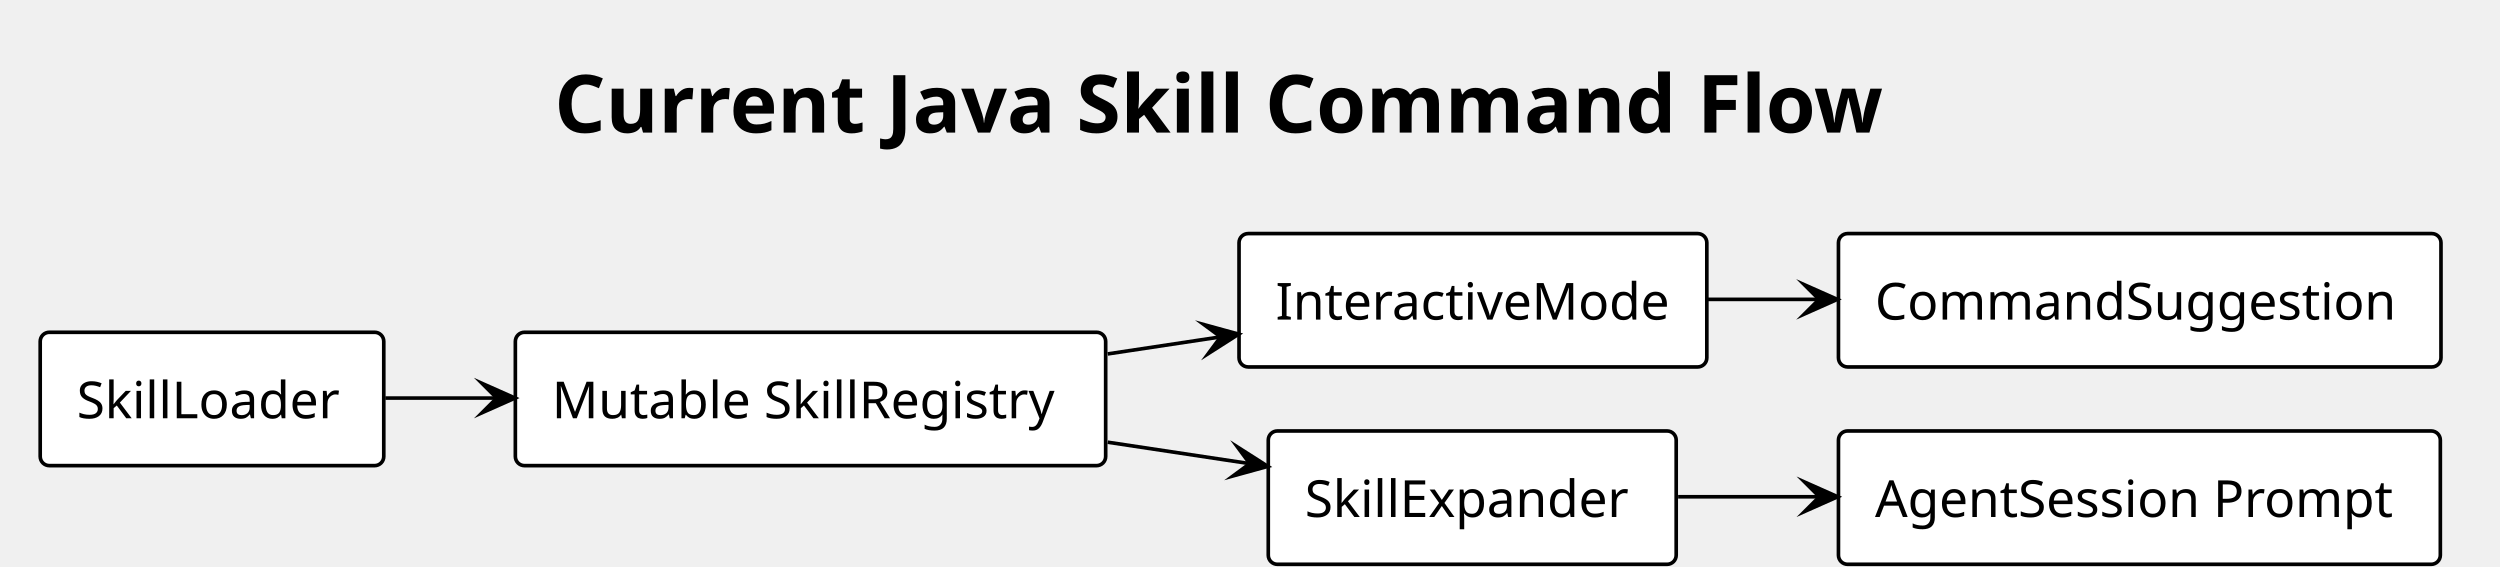
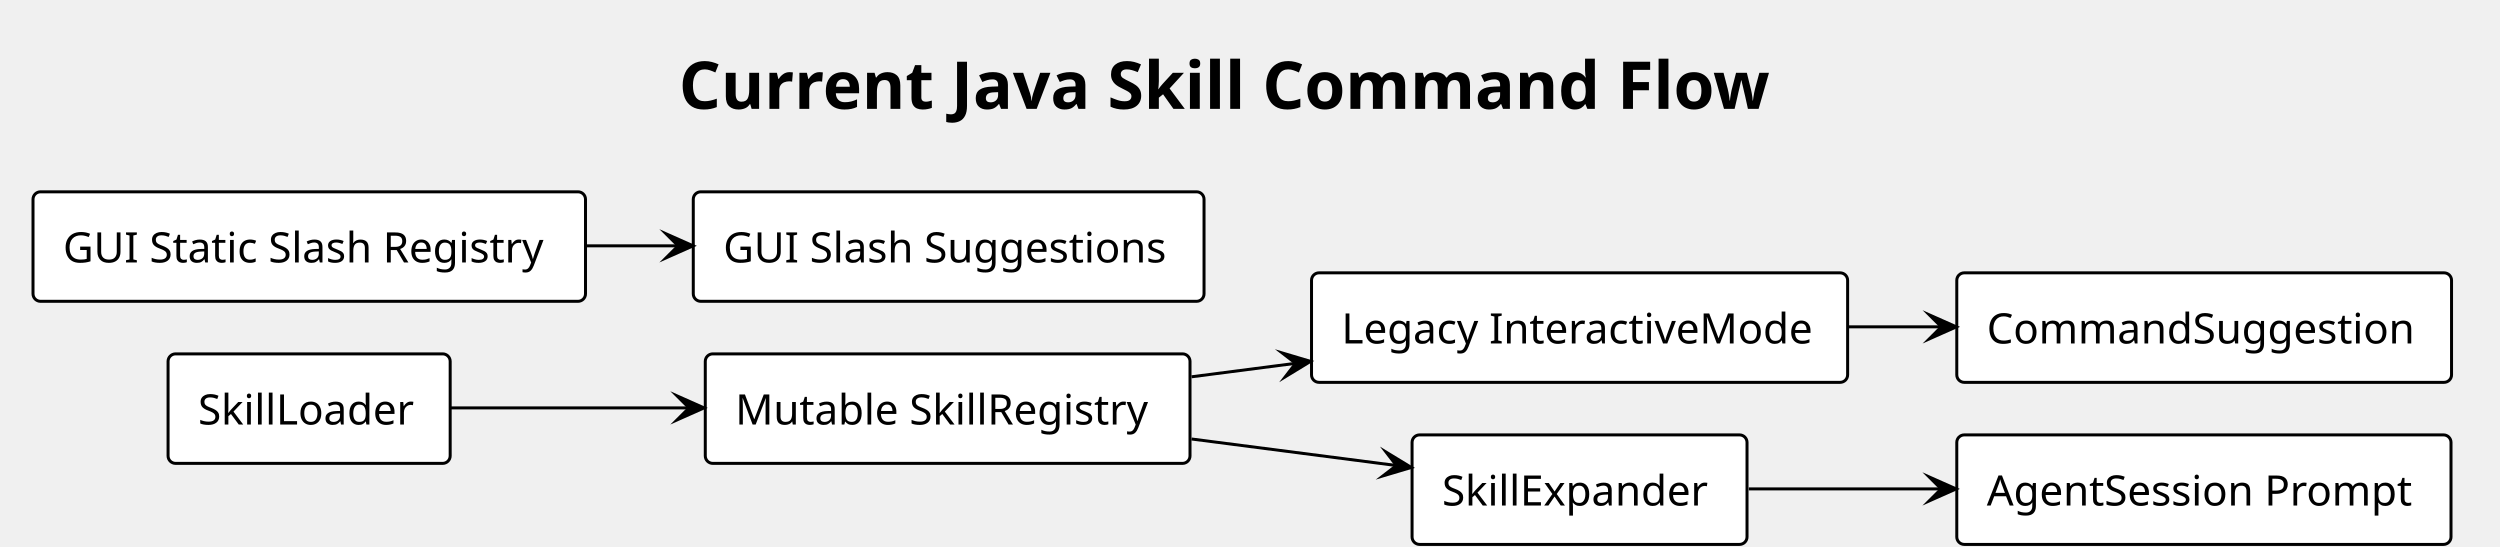
- <svg xmlns="http://www.w3.org/2000/svg" contentStyleType="text/css" data-diagram-type="DESCRIPTION" height="155px" preserveAspectRatio="none" style="width:684px;height:155px;" version="1.1" viewBox="0 0 684 155" width="684px" zoomAndPan="magnify">
+ <svg xmlns="http://www.w3.org/2000/svg" contentStyleType="text/css" data-diagram-type="DESCRIPTION" height="182px" preserveAspectRatio="none" style="width:833px;height:182px;" version="1.1" viewBox="0 0 833 182" width="833px" zoomAndPan="magnify">
  <defs />
  <g>
-     <g class="title" data-source-line="96">
-       <text fill="#000000" font-family="'sans-serif'" font-size="22" font-weight="700" lengthAdjust="spacing" textLength="378.63" x="151.685" y="36.27">Current Java Skill Command Flow</text>
+     <g class="title" data-source-line="100">
+       <text fill="#000000" font-family="'sans-serif'" font-size="22" font-weight="700" lengthAdjust="spacing" textLength="378.63" x="226.185" y="36.27">Current Java Skill Command Flow</text>
    </g>
-     <g class="entity" data-qualified-name="A" data-source-line="99" id="ent0001">
-       <rect fill="#FFFFFF" height="36.488" rx="2.5" ry="2.5" style="stroke:#000000;stroke-width:1;" width="93.999" x="11" y="90.91" />
-       <text fill="#000000" font-family="'sans-serif'" font-size="14" lengthAdjust="spacing" textLength="73.999" x="21" y="114.445">SkillLoader</text>
+     <g class="entity" data-qualified-name="A" data-source-line="103" id="ent0001">
+       <rect fill="#FFFFFF" height="36.488" rx="2.5" ry="2.5" style="stroke:#000000;stroke-width:1;" width="93.999" x="56" y="117.91" />
+       <text fill="#000000" font-family="'sans-serif'" font-size="14" lengthAdjust="spacing" textLength="73.999" x="66" y="141.445">SkillLoader</text>
    </g>
-     <g class="entity" data-qualified-name="B" data-source-line="100" id="ent0002">
-       <rect fill="#FFFFFF" height="36.488" rx="2.5" ry="2.5" style="stroke:#000000;stroke-width:1;" width="161.511" x="141" y="90.91" />
-       <text fill="#000000" font-family="'sans-serif'" font-size="14" lengthAdjust="spacing" textLength="141.511" x="151" y="114.445">Mutable SkillRegistry</text>
+     <g class="entity" data-qualified-name="B" data-source-line="104" id="ent0002">
+       <rect fill="#FFFFFF" height="36.488" rx="2.5" ry="2.5" style="stroke:#000000;stroke-width:1;" width="161.511" x="235" y="117.91" />
+       <text fill="#000000" font-family="'sans-serif'" font-size="14" lengthAdjust="spacing" textLength="141.511" x="245" y="141.445">Mutable SkillRegistry</text>
    </g>
-     <g class="entity" data-qualified-name="C" data-source-line="101" id="ent0003">
-       <rect fill="#FFFFFF" height="36.488" rx="2.5" ry="2.5" style="stroke:#000000;stroke-width:1;" width="127.987" x="339" y="63.91" />
-       <text fill="#000000" font-family="'sans-serif'" font-size="14" lengthAdjust="spacing" textLength="107.987" x="349" y="87.445">InteractiveMode</text>
+     <g class="entity" data-qualified-name="C" data-source-line="105" id="ent0003">
+       <rect fill="#FFFFFF" height="36.488" rx="2.5" ry="2.5" style="stroke:#000000;stroke-width:1;" width="178.628" x="437" y="90.91" />
+       <text fill="#000000" font-family="'sans-serif'" font-size="14" lengthAdjust="spacing" textLength="158.628" x="447" y="114.445">Legacy InteractiveMode</text>
    </g>
-     <g class="entity" data-qualified-name="D" data-source-line="102" id="ent0004">
-       <rect fill="#FFFFFF" height="36.488" rx="2.5" ry="2.5" style="stroke:#000000;stroke-width:1;" width="164.853" x="503" y="63.91" />
-       <text fill="#000000" font-family="'sans-serif'" font-size="14" lengthAdjust="spacing" textLength="144.853" x="513" y="87.445">CommandSuggestion</text>
+     <g class="entity" data-qualified-name="D" data-source-line="106" id="ent0004">
+       <rect fill="#FFFFFF" height="36.488" rx="2.5" ry="2.5" style="stroke:#000000;stroke-width:1;" width="164.853" x="652" y="90.91" />
+       <text fill="#000000" font-family="'sans-serif'" font-size="14" lengthAdjust="spacing" textLength="144.853" x="662" y="114.445">CommandSuggestion</text>
    </g>
-     <g class="entity" data-qualified-name="E" data-source-line="103" id="ent0005">
-       <rect fill="#FFFFFF" height="36.488" rx="2.5" ry="2.5" style="stroke:#000000;stroke-width:1;" width="111.608" x="347" y="117.91" />
-       <text fill="#000000" font-family="'sans-serif'" font-size="14" lengthAdjust="spacing" textLength="91.608" x="357" y="141.445">SkillExpander</text>
+     <g class="entity" data-qualified-name="E" data-source-line="107" id="ent0005">
+       <rect fill="#FFFFFF" height="36.488" rx="2.5" ry="2.5" style="stroke:#000000;stroke-width:1;" width="111.608" x="470.5" y="144.91" />
+       <text fill="#000000" font-family="'sans-serif'" font-size="14" lengthAdjust="spacing" textLength="91.608" x="480.5" y="168.445">SkillExpander</text>
    </g>
-     <g class="entity" data-qualified-name="F" data-source-line="104" id="ent0006">
-       <rect fill="#FFFFFF" height="36.488" rx="2.5" ry="2.5" style="stroke:#000000;stroke-width:1;" width="164.676" x="503" y="117.91" />
-       <text fill="#000000" font-family="'sans-serif'" font-size="14" lengthAdjust="spacing" textLength="144.676" x="513" y="141.445">AgentSession Prompt</text>
+     <g class="entity" data-qualified-name="F" data-source-line="108" id="ent0006">
+       <rect fill="#FFFFFF" height="36.488" rx="2.5" ry="2.5" style="stroke:#000000;stroke-width:1;" width="164.676" x="652" y="144.91" />
+       <text fill="#000000" font-family="'sans-serif'" font-size="14" lengthAdjust="spacing" textLength="144.676" x="662" y="168.445">AgentSession Prompt</text>
    </g>
-     <g class="link" data-entity-1="ent0001" data-entity-2="ent0002" data-link-type="dependency" id="lnk7">
-       <polygon fill="#000000" points="140.917,108.91,131.917,104.91,135.917,108.91,131.917,112.91,140.917,108.91" style="stroke:#000000;stroke-width:1;stroke-linejoin:miter;stroke-miterlimit:10;" />
-       <path d="M105.423,108.91 C116.549,108.91 123.747,108.91 135.917,108.91" fill="none" style="stroke:#000000;stroke-width:1;" />
+     <g class="entity" data-qualified-name="G" data-source-line="109" id="ent0007">
+       <rect fill="#FFFFFF" height="36.488" rx="2.5" ry="2.5" style="stroke:#000000;stroke-width:1;" width="184.09" x="11" y="63.91" />
+       <text fill="#000000" font-family="'sans-serif'" font-size="14" lengthAdjust="spacing" textLength="164.09" x="21" y="87.445">GUI Static Slash Registry</text>
    </g>
-     <g class="link" data-entity-1="ent0002" data-entity-2="ent0003" data-link-type="dependency" id="lnk8">
-       <polygon fill="#000000" points="338.909,91.427,329.413,88.814,333.965,92.172,330.606,96.724,338.909,91.427" style="stroke:#000000;stroke-width:1;stroke-linejoin:miter;stroke-miterlimit:10;" />
-       <path d="M303.076,96.832 C315.084,95.02 322.377,93.92 333.965,92.172" fill="none" style="stroke:#000000;stroke-width:1;" />
+     <g class="entity" data-qualified-name="H" data-source-line="110" id="ent0008">
+       <rect fill="#FFFFFF" height="36.488" rx="2.5" ry="2.5" style="stroke:#000000;stroke-width:1;" width="170.185" x="231" y="63.91" />
+       <text fill="#000000" font-family="'sans-serif'" font-size="14" lengthAdjust="spacing" textLength="150.185" x="241" y="87.445">GUI Slash Suggestions</text>
    </g>
-     <g class="link" data-entity-1="ent0003" data-entity-2="ent0004" data-link-type="dependency" id="lnk9">
-       <polygon fill="#000000" points="502.688,81.91,493.688,77.91,497.688,81.91,493.688,85.91,502.688,81.91" style="stroke:#000000;stroke-width:1;stroke-linejoin:miter;stroke-miterlimit:10;" />
-       <path d="M467.13,81.91 C478.618,81.91 485.752,81.91 497.688,81.91" fill="none" style="stroke:#000000;stroke-width:1;" />
+     <g class="link" data-entity-1="ent0001" data-entity-2="ent0002" data-link-type="dependency" id="lnk9">
+       <polygon fill="#000000" points="234.593,135.91,225.593,131.91,229.593,135.91,225.593,139.91,234.593,135.91" style="stroke:#000000;stroke-width:1;stroke-linejoin:miter;stroke-miterlimit:10;" />
+       <path d="M150.044,135.91 C174.781,135.91 200.993,135.91 229.593,135.91" fill="none" style="stroke:#000000;stroke-width:1;" />
    </g>
-     <g class="link" data-entity-1="ent0002" data-entity-2="ent0005" data-link-type="dependency" id="lnk10">
-       <polygon fill="#000000" points="346.877,127.596,338.575,122.298,341.933,126.85,337.382,130.208,346.877,127.596" style="stroke:#000000;stroke-width:1;stroke-linejoin:miter;stroke-miterlimit:10;" />
-       <path d="M303.076,120.989 C317.877,123.221 328.081,124.76 341.933,126.85" fill="none" style="stroke:#000000;stroke-width:1;" />
+     <g class="link" data-entity-1="ent0002" data-entity-2="ent0003" data-link-type="dependency" id="lnk10">
+       <polygon fill="#000000" points="436.671,120.413,427.232,117.602,431.712,121.055,428.259,125.536,436.671,120.413" style="stroke:#000000;stroke-width:1;stroke-linejoin:miter;stroke-miterlimit:10;" />
+       <path d="M397.015,125.549 C409.992,123.868 418.541,122.761 431.712,121.055" fill="none" style="stroke:#000000;stroke-width:1;" />
    </g>
-     <g class="link" data-entity-1="ent0005" data-entity-2="ent0006" data-link-type="dependency" id="lnk11">
-       <polygon fill="#000000" points="502.786,135.91,493.786,131.91,497.786,135.91,493.786,139.91,502.786,135.91" style="stroke:#000000;stroke-width:1;stroke-linejoin:miter;stroke-miterlimit:10;" />
-       <path d="M459.137,135.91 C472.925,135.91 483.01,135.91 497.786,135.91" fill="none" style="stroke:#000000;stroke-width:1;" />
+     <g class="link" data-entity-1="ent0003" data-entity-2="ent0004" data-link-type="dependency" id="lnk11">
+       <polygon fill="#000000" points="651.852,108.91,642.852,104.91,646.852,108.91,642.852,112.91,651.852,108.91" style="stroke:#000000;stroke-width:1;stroke-linejoin:miter;stroke-miterlimit:10;" />
+       <path d="M616.058,108.91 C627.944,108.91 635.092,108.91 646.852,108.91" fill="none" style="stroke:#000000;stroke-width:1;" />
+     </g>
+     <g class="link" data-entity-1="ent0002" data-entity-2="ent0005" data-link-type="dependency" id="lnk12">
+       <polygon fill="#000000" points="470.25,155.756,461.838,150.633,465.291,155.113,460.811,158.567,470.25,155.756" style="stroke:#000000;stroke-width:1;stroke-linejoin:miter;stroke-miterlimit:10;" />
+       <path d="M397.015,146.272 C421.476,149.439 442.863,152.209 465.291,155.113" fill="none" style="stroke:#000000;stroke-width:1;" />
+     </g>
+     <g class="link" data-entity-1="ent0005" data-entity-2="ent0006" data-link-type="dependency" id="lnk13">
+       <polygon fill="#000000" points="651.792,162.91,642.792,158.91,646.792,162.91,642.792,166.91,651.792,162.91" style="stroke:#000000;stroke-width:1;stroke-linejoin:miter;stroke-miterlimit:10;" />
+       <path d="M582.704,162.91 C603.918,162.91 623.608,162.91 646.792,162.91" fill="none" style="stroke:#000000;stroke-width:1;" />
+     </g>
+     <g class="link" data-entity-1="ent0007" data-entity-2="ent0008" data-link-type="dependency" id="lnk14">
+       <polygon fill="#000000" points="230.947,81.91,221.947,77.91,225.947,81.91,221.947,85.91,230.947,81.91" style="stroke:#000000;stroke-width:1;stroke-linejoin:miter;stroke-miterlimit:10;" />
+       <path d="M195.014,81.91 C206.948,81.91 214.135,81.91 225.947,81.91" fill="none" style="stroke:#000000;stroke-width:1;" />
    </g>
  </g>
</svg>
